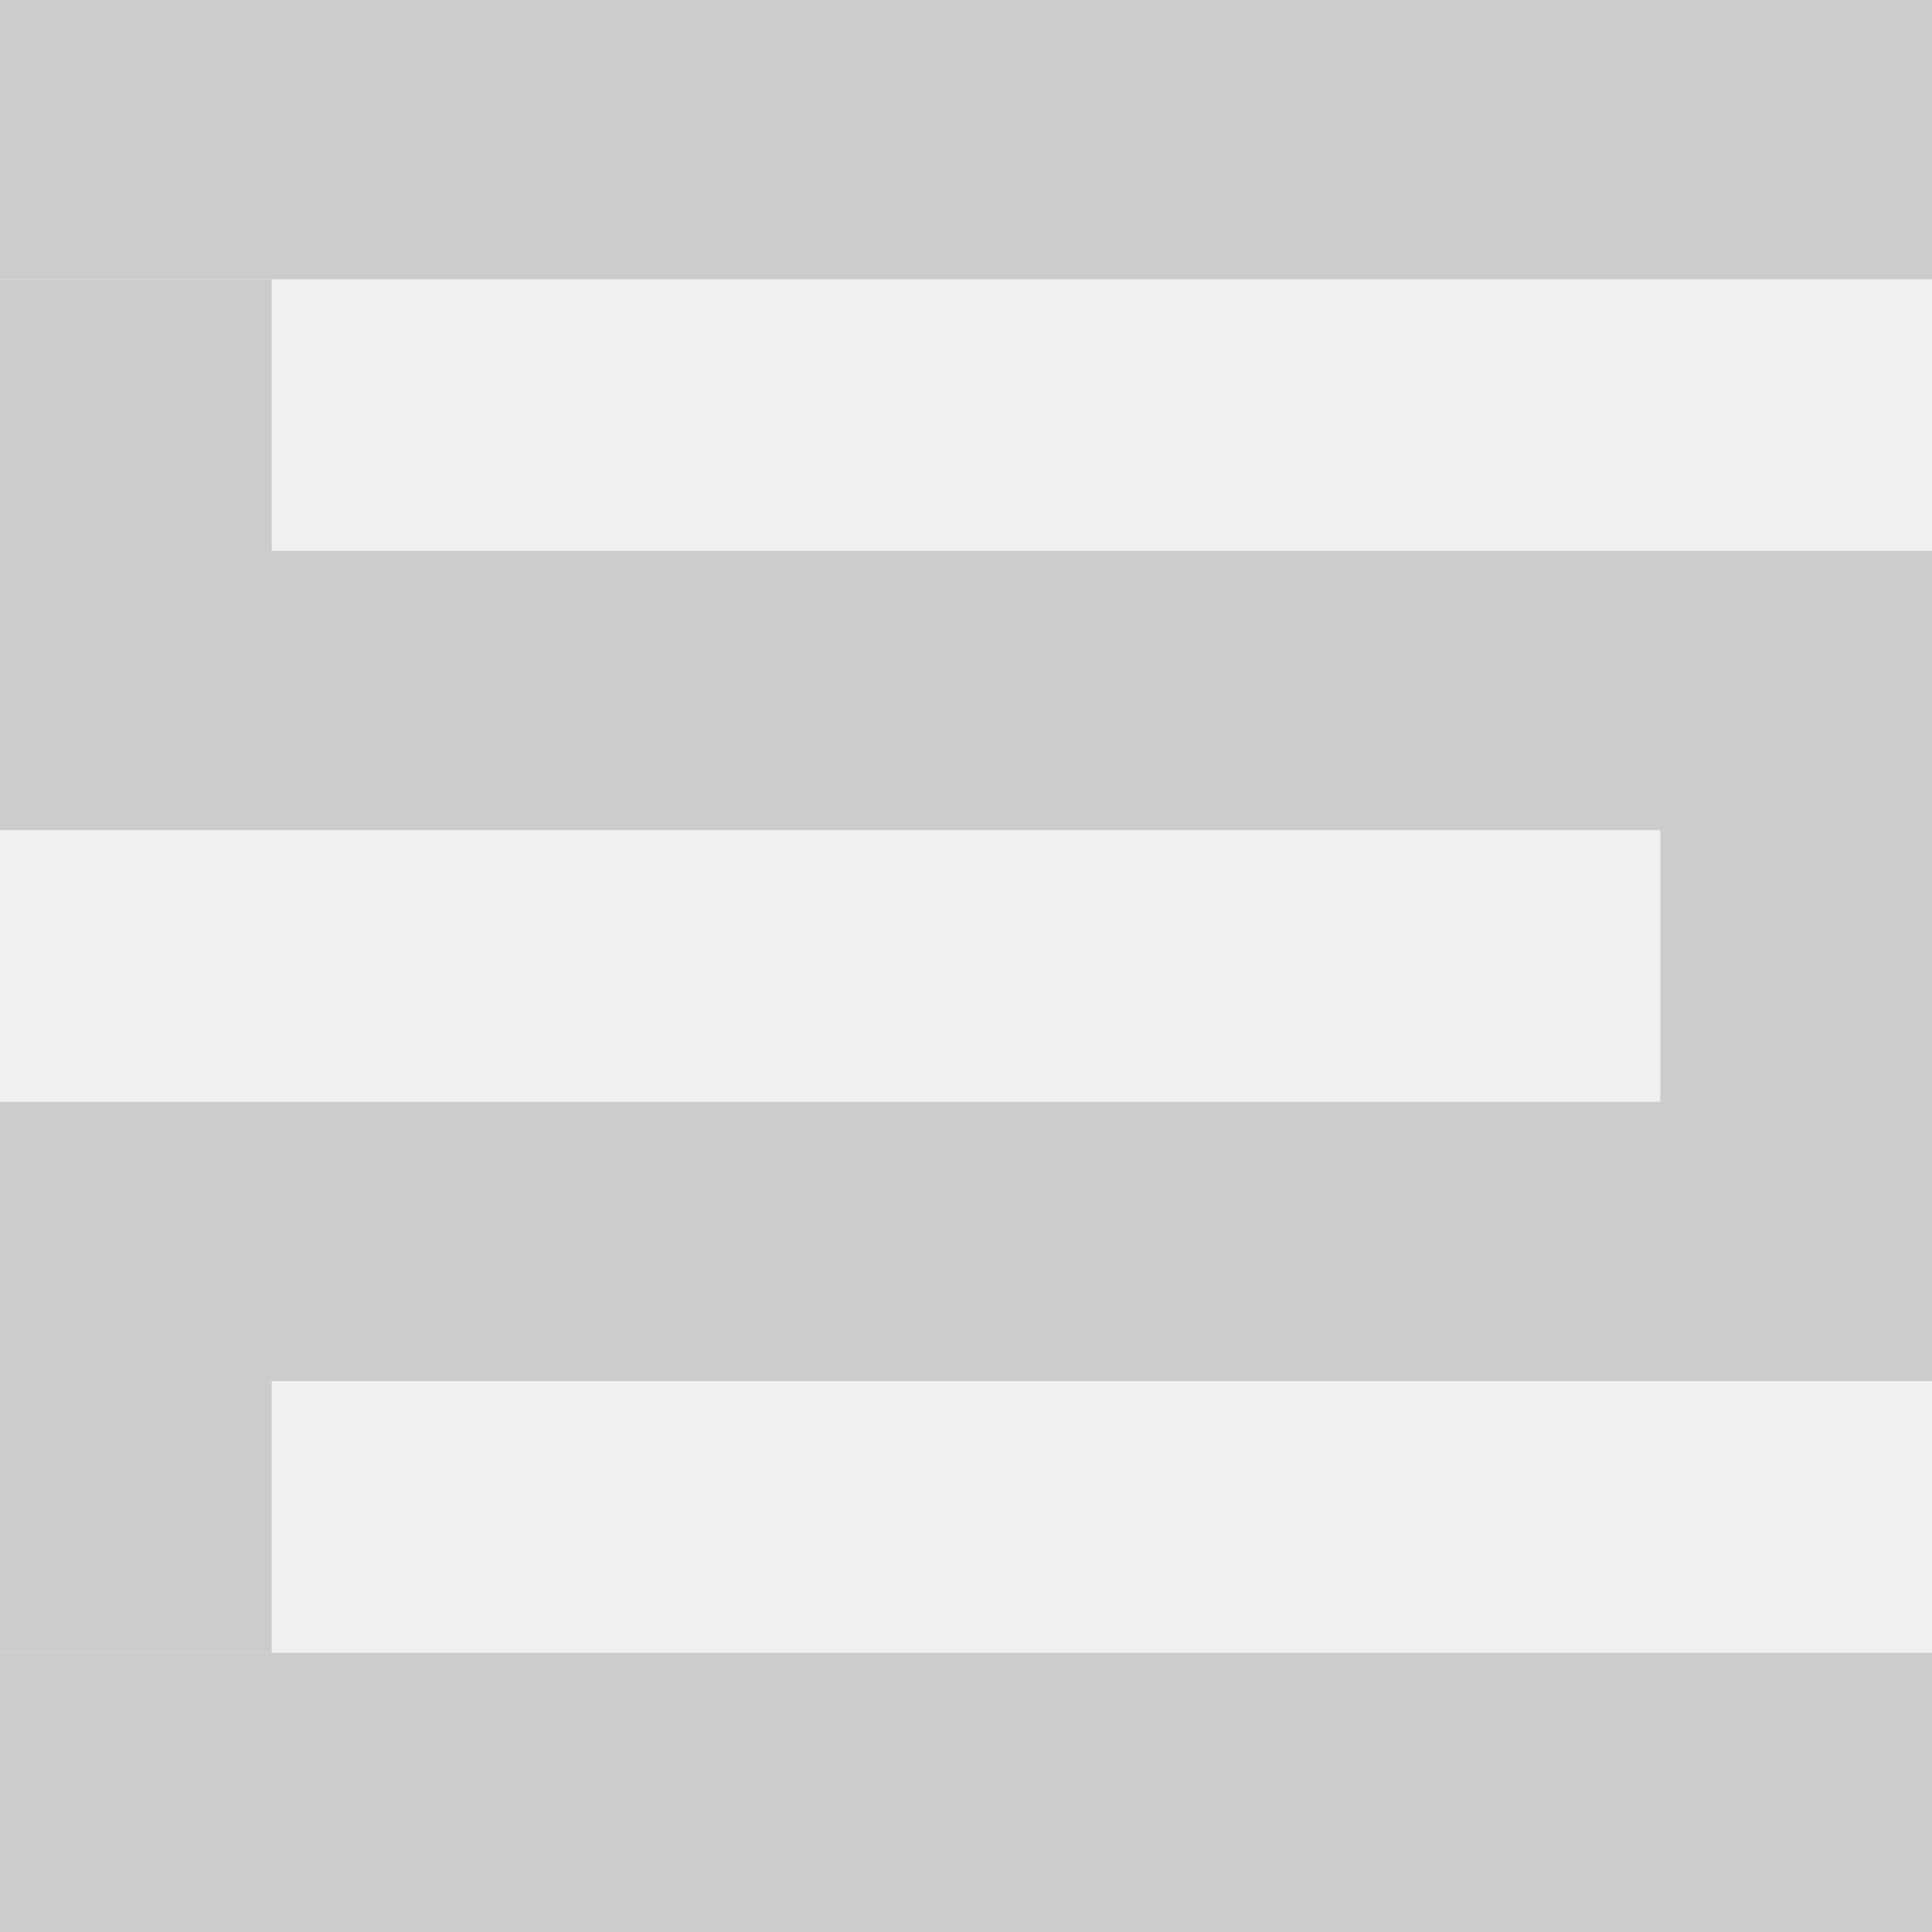
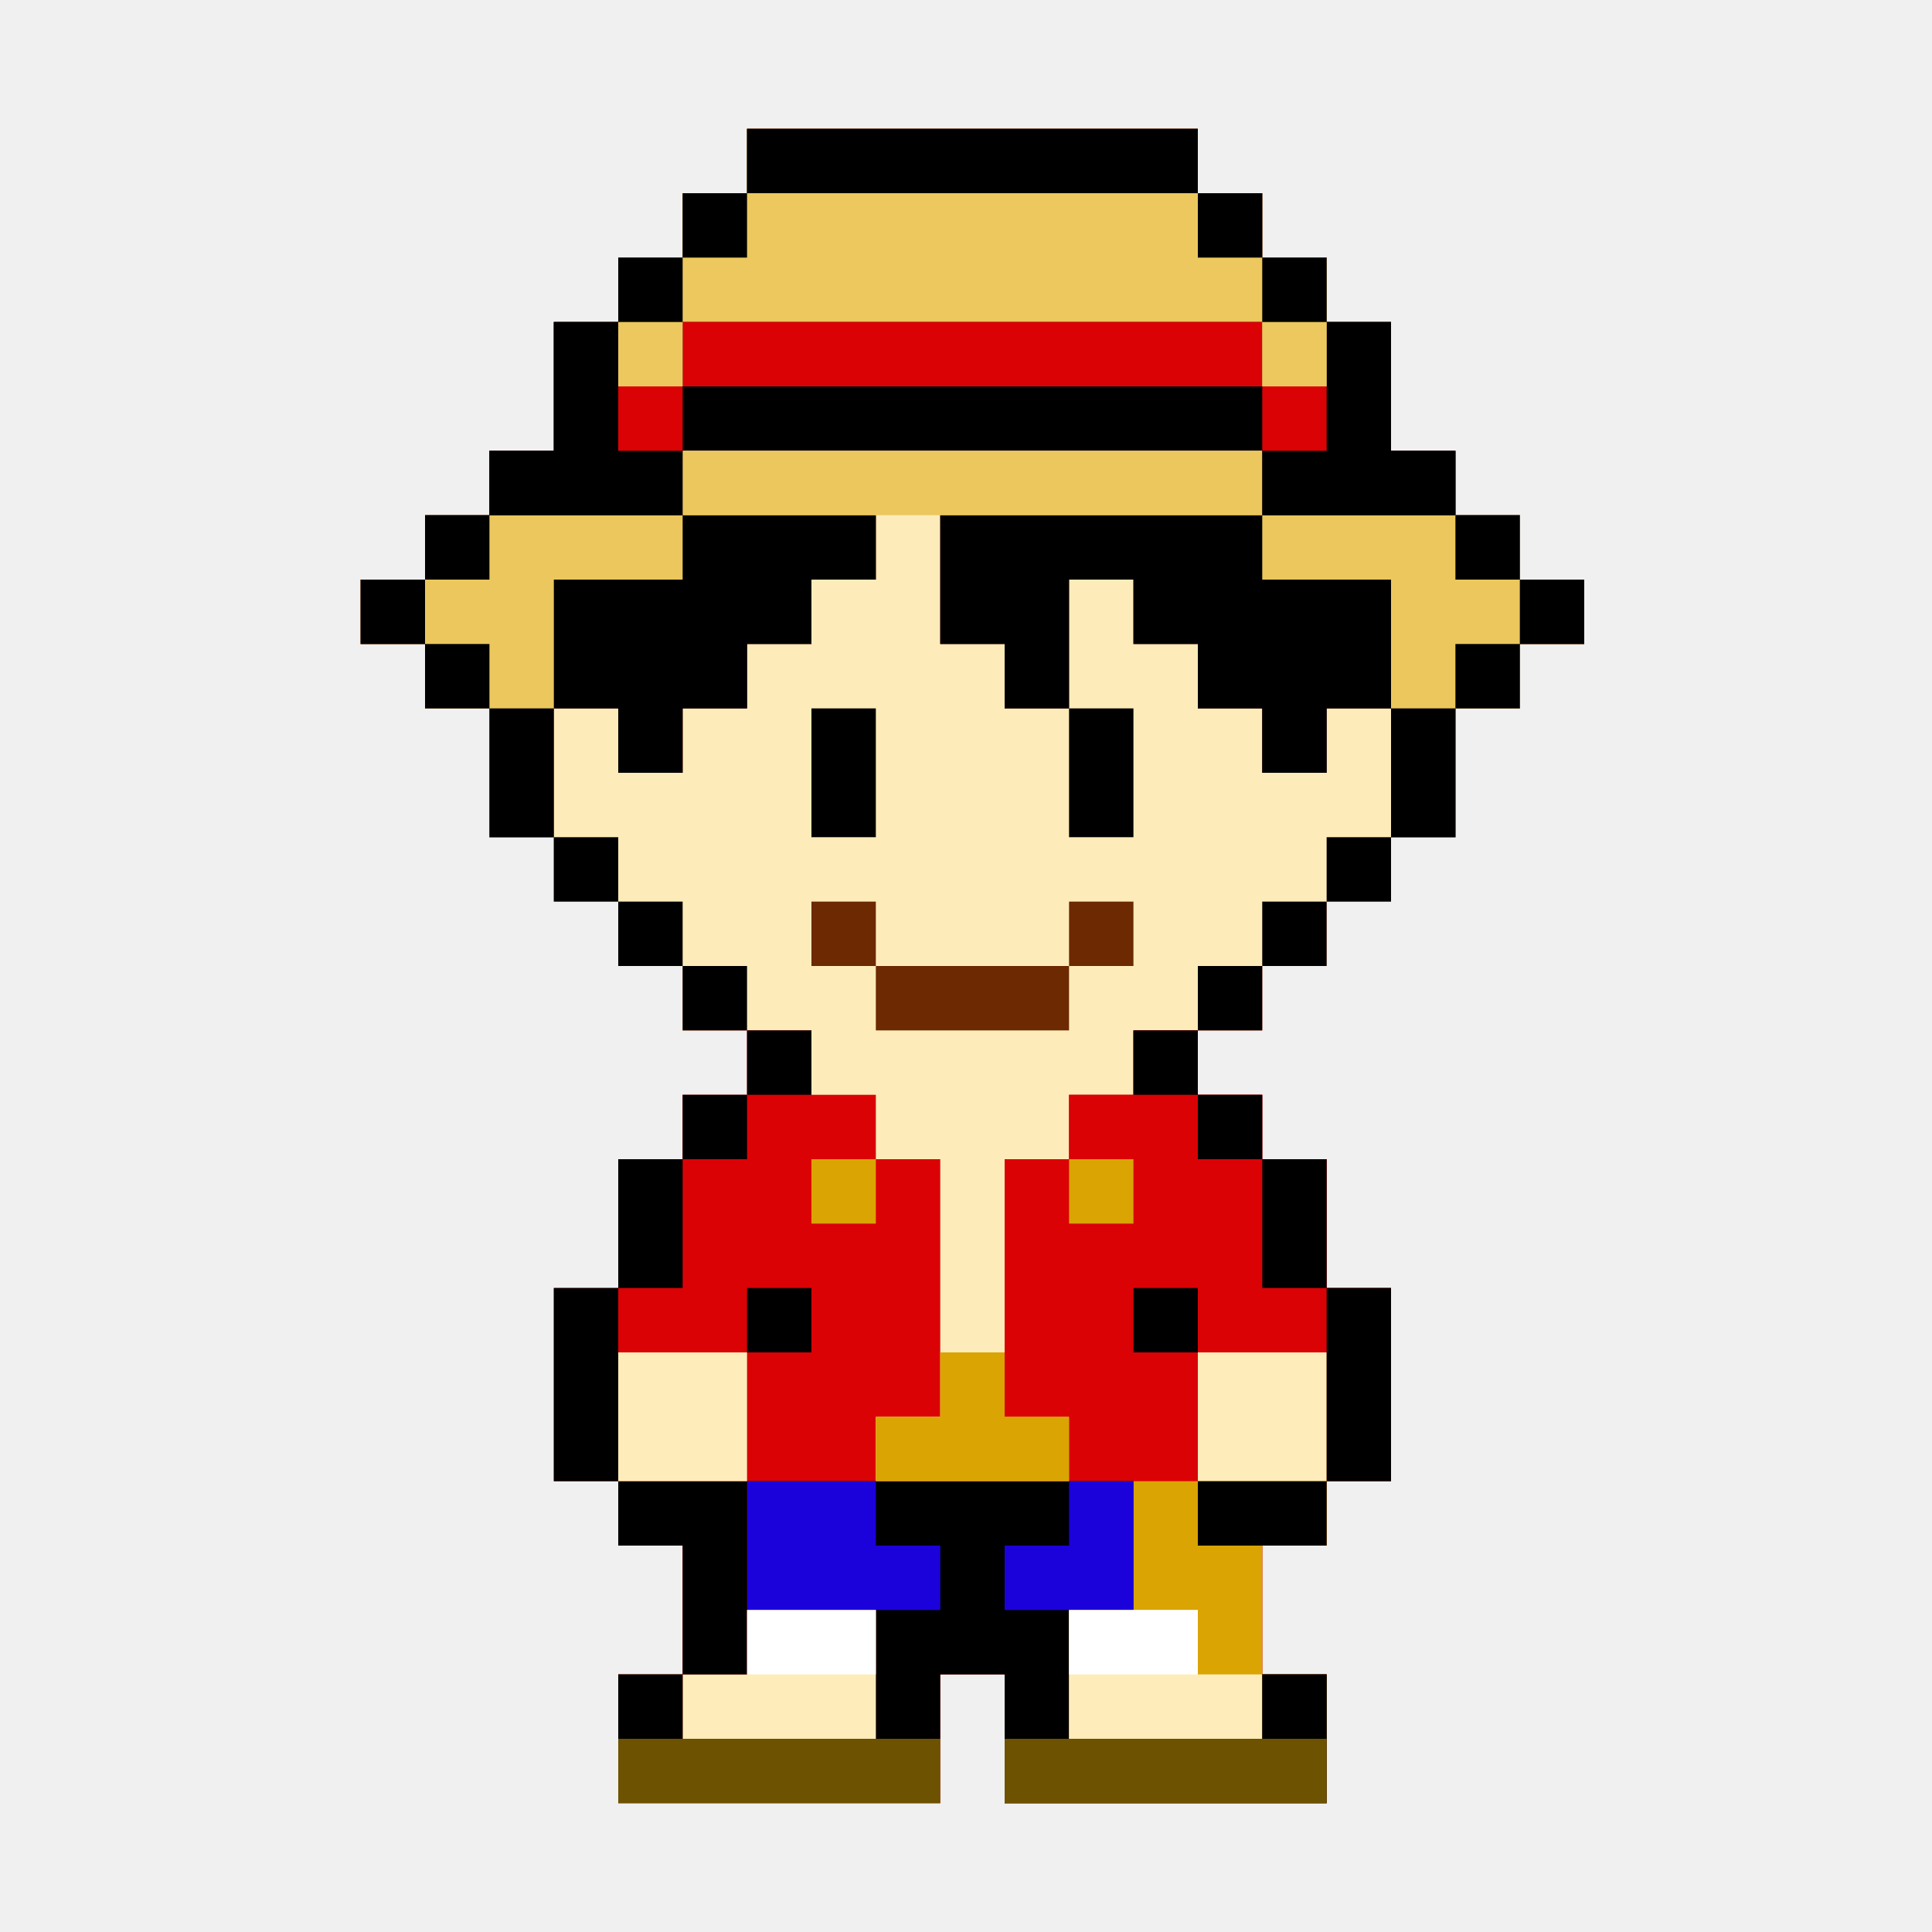
- <svg xmlns="http://www.w3.org/2000/svg" width="512" height="512" viewBox="0 0 512 512" fill="none">
-   <g clip-path="url(#clip0_271_118)">
-     <rect width="512" height="74" fill="#CCCCCC" />
-     <rect y="146" width="512" height="74" fill="#CCCCCC" />
-     <rect y="292" width="512" height="74" fill="#CCCCCC" />
-     <rect y="438" width="512" height="74" fill="#CCCCCC" />
-     <rect y="74" width="72" height="72" fill="#CCCCCC" />
-     <rect y="366" width="72" height="72" fill="#CCCCCC" />
-     <rect x="440" y="220" width="72" height="72" fill="#CCCCCC" />
-   </g>
-   <defs>
-     <clipPath id="clip0_271_118">
-       <rect width="512" height="512" fill="white" />
-     </clipPath>
-   </defs>
+ <svg xmlns="http://www.w3.org/2000/svg" id="svg" version="1.1" style="display: block;" viewBox="0 0 300 300">
+   <path d="M0 0 C23.1 0 46.2 0 70 0 C70 3.3 70 6.6 70 10 C73.3 10 76.6 10 80 10 C80 13.3 80 16.6 80 20 C83.3 20 86.6 20 90 20 C90 23.3 90 26.6 90 30 C93.3 30 96.6 30 100 30 C100 36.6 100 43.2 100 50 C103.3 50 106.6 50 110 50 C110 53.3 110 56.6 110 60 C113.3 60 116.6 60 120 60 C120 63.3 120 66.6 120 70 C123.3 70 126.6 70 130 70 C130 73.3 130 76.6 130 80 C126.7 80 123.4 80 120 80 C120 83.3 120 86.6 120 90 C116.7 90 113.4 90 110 90 C110 96.6 110 103.2 110 110 C106.7 110 103.4 110 100 110 C100 113.3 100 116.6 100 120 C96.7 120 93.4 120 90 120 C90 123.3 90 126.6 90 130 C86.7 130 83.4 130 80 130 C80 133.3 80 136.6 80 140 C76.7 140 73.4 140 70 140 C70 143.3 70 146.6 70 150 C73.3 150 76.6 150 80 150 C80 153.3 80 156.6 80 160 C83.3 160 86.6 160 90 160 C90 166.6 90 173.2 90 180 C93.3 180 96.6 180 100 180 C100 189.9 100 199.8 100 210 C96.7 210 93.4 210 90 210 C90 213.3 90 216.6 90 220 C86.7 220 83.4 220 80 220 C80 226.6 80 233.2 80 240 C83.3 240 86.6 240 90 240 C90 246.6 90 253.2 90 260 C73.5 260 57 260 40 260 C40 253.4 40 246.8 40 240 C36.7 240 33.4 240 30 240 C30 246.6 30 253.2 30 260 C13.5 260 -3 260 -20 260 C-20 253.4 -20 246.8 -20 240 C-16.7 240 -13.4 240 -10 240 C-10 233.4 -10 226.8 -10 220 C-13.3 220 -16.6 220 -20 220 C-20 216.7 -20 213.4 -20 210 C-23.3 210 -26.6 210 -30 210 C-30 200.1 -30 190.2 -30 180 C-26.7 180 -23.4 180 -20 180 C-20 173.4 -20 166.8 -20 160 C-16.7 160 -13.4 160 -10 160 C-10 156.7 -10 153.4 -10 150 C-6.7 150 -3.4 150 0 150 C0 146.7 0 143.4 0 140 C-3.3 140 -6.6 140 -10 140 C-10 136.7 -10 133.4 -10 130 C-13.3 130 -16.6 130 -20 130 C-20 126.7 -20 123.4 -20 120 C-23.3 120 -26.6 120 -30 120 C-30 116.7 -30 113.4 -30 110 C-33.3 110 -36.6 110 -40 110 C-40 103.4 -40 96.8 -40 90 C-43.3 90 -46.6 90 -50 90 C-50 86.7 -50 83.4 -50 80 C-53.3 80 -56.6 80 -60 80 C-60 76.7 -60 73.4 -60 70 C-56.7 70 -53.4 70 -50 70 C-50 66.7 -50 63.4 -50 60 C-46.7 60 -43.4 60 -40 60 C-40 56.7 -40 53.4 -40 50 C-36.7 50 -33.4 50 -30 50 C-30 43.4 -30 36.8 -30 30 C-26.7 30 -23.4 30 -20 30 C-20 26.7 -20 23.4 -20 20 C-16.7 20 -13.4 20 -10 20 C-10 16.7 -10 13.4 -10 10 C-6.7 10 -3.4 10 0 10 C0 6.7 0 3.4 0 0 Z " transform="translate(116,20)" style="fill: #DA0205;" />
+   <path d="M0 0 C23.1 0 46.2 0 70 0 C70 3.3 70 6.6 70 10 C73.3 10 76.6 10 80 10 C80 13.3 80 16.6 80 20 C83.3 20 86.6 20 90 20 C90 23.3 90 26.6 90 30 C93.3 30 96.6 30 100 30 C100 36.6 100 43.2 100 50 C103.3 50 106.6 50 110 50 C110 53.3 110 56.6 110 60 C113.3 60 116.6 60 120 60 C120 63.3 120 66.6 120 70 C123.3 70 126.6 70 130 70 C130 73.3 130 76.6 130 80 C126.7 80 123.4 80 120 80 C120 83.3 120 86.6 120 90 C116.7 90 113.4 90 110 90 C110 96.6 110 103.2 110 110 C106.7 110 103.4 110 100 110 C100 103.4 100 96.8 100 90 C96.7 90 93.4 90 90 90 C90 93.3 90 96.6 90 100 C86.7 100 83.4 100 80 100 C80 96.7 80 93.4 80 90 C76.7 90 73.4 90 70 90 C70 86.7 70 83.4 70 80 C66.7 80 63.4 80 60 80 C60 76.7 60 73.4 60 70 C56.7 70 53.4 70 50 70 C50 76.6 50 83.2 50 90 C46.7 90 43.4 90 40 90 C40 86.7 40 83.4 40 80 C36.7 80 33.4 80 30 80 C30 73.4 30 66.8 30 60 C46.5 60 63 60 80 60 C80 56.7 80 53.4 80 50 C50.3 50 20.6 50 -10 50 C-10 53.3 -10 56.6 -10 60 C-0.1 60 9.8 60 20 60 C20 63.3 20 66.6 20 70 C16.7 70 13.4 70 10 70 C10 73.3 10 76.6 10 80 C6.7 80 3.4 80 0 80 C0 83.3 0 86.6 0 90 C-3.3 90 -6.6 90 -10 90 C-10 93.3 -10 96.6 -10 100 C-13.3 100 -16.6 100 -20 100 C-20 96.7 -20 93.4 -20 90 C-23.3 90 -26.6 90 -30 90 C-30 96.6 -30 103.2 -30 110 C-33.3 110 -36.6 110 -40 110 C-40 103.4 -40 96.8 -40 90 C-43.3 90 -46.6 90 -50 90 C-50 86.7 -50 83.4 -50 80 C-53.3 80 -56.6 80 -60 80 C-60 76.7 -60 73.4 -60 70 C-56.7 70 -53.4 70 -50 70 C-50 66.7 -50 63.4 -50 60 C-46.7 60 -43.4 60 -40 60 C-40 56.7 -40 53.4 -40 50 C-36.7 50 -33.4 50 -30 50 C-30 43.4 -30 36.8 -30 30 C-26.7 30 -23.4 30 -20 30 C-20 26.7 -20 23.4 -20 20 C-16.7 20 -13.4 20 -10 20 C-10 16.7 -10 13.4 -10 10 C-6.7 10 -3.4 10 0 10 C0 6.7 0 3.4 0 0 Z " transform="translate(116,20)" style="fill: #000000;" />
+   <path d="M0 0 C29.7 0 59.4 0 90 0 C90 3.3 90 6.6 90 10 C73.5 10 57 10 40 10 C40 16.6 40 23.2 40 30 C43.3 30 46.6 30 50 30 C50 33.3 50 36.6 50 40 C53.3 40 56.6 40 60 40 C60 33.4 60 26.8 60 20 C63.3 20 66.6 20 70 20 C70 23.3 70 26.6 70 30 C73.3 30 76.6 30 80 30 C80 33.3 80 36.6 80 40 C83.3 40 86.6 40 90 40 C90 43.3 90 46.6 90 50 C93.3 50 96.6 50 100 50 C100 46.7 100 43.4 100 40 C103.3 40 106.6 40 110 40 C110 49.9 110 59.8 110 70 C106.7 70 103.4 70 100 70 C100 73.3 100 76.6 100 80 C96.7 80 93.4 80 90 80 C90 83.3 90 86.6 90 90 C83.4 90 76.8 90 70 90 C70 93.3 70 96.6 70 100 C66.7 100 63.4 100 60 100 C60 103.3 60 106.6 60 110 C56.7 110 53.4 110 50 110 C50 123.2 50 136.4 50 150 C53.3 150 56.6 150 60 150 C60 153.3 60 156.6 60 160 C50.1 160 40.2 160 30 160 C30 156.7 30 153.4 30 150 C33.3 150 36.6 150 40 150 C40 136.8 40 123.6 40 110 C36.7 110 33.4 110 30 110 C30 106.7 30 103.4 30 100 C26.7 100 23.4 100 20 100 C20 96.7 20 93.4 20 90 C13.4 90 6.8 90 0 90 C0 86.7 0 83.4 0 80 C-3.3 80 -6.6 80 -10 80 C-10 76.7 -10 73.4 -10 70 C-13.3 70 -16.6 70 -20 70 C-20 60.1 -20 50.2 -20 40 C-16.7 40 -13.4 40 -10 40 C-10 43.3 -10 46.6 -10 50 C-6.7 50 -3.4 50 0 50 C0 46.7 0 43.4 0 40 C3.3 40 6.6 40 10 40 C10 36.7 10 33.4 10 30 C13.3 30 16.6 30 20 30 C20 26.7 20 23.4 20 20 C23.3 20 26.6 20 30 20 C30 16.7 30 13.4 30 10 C20.1 10 10.2 10 0 10 C0 6.7 0 3.4 0 0 Z " transform="translate(106,70)" style="fill: #FDECB9;" />
+   <path d="M0 0 C3.3 0 6.6 0 10 0 C10 3.3 10 6.6 10 10 C13.3 10 16.6 10 20 10 C20 13.3 20 16.6 20 20 C23.3 20 26.6 20 30 20 C30 26.6 30 33.2 30 40 C33.3 40 36.6 40 40 40 C40 49.9 40 59.8 40 70 C36.7 70 33.4 70 30 70 C30 73.3 30 76.6 30 80 C26.7 80 23.4 80 20 80 C20 89.9 20 99.8 20 110 C10.1 110 0.2 110 -10 110 C-10 103.4 -10 96.8 -10 90 C-6.7 90 -3.4 90 0 90 C0 83.4 0 76.8 0 70 C-3.3 70 -6.6 70 -10 70 C-10 66.7 -10 63.4 -10 60 C-13.3 60 -16.6 60 -20 60 C-20 46.8 -20 33.6 -20 20 C-16.7 20 -13.4 20 -10 20 C-10 16.7 -10 13.4 -10 10 C-6.7 10 -3.4 10 0 10 C0 6.7 0 3.4 0 0 Z " transform="translate(176,160)" style="fill: #DA0205;" />
+   <path d="M0 0 C23.1 0 46.2 0 70 0 C70 3.3 70 6.6 70 10 C73.3 10 76.6 10 80 10 C80 13.3 80 16.6 80 20 C83.3 20 86.6 20 90 20 C90 26.6 90 33.2 90 40 C86.7 40 83.4 40 80 40 C80 36.7 80 33.4 80 30 C50.3 30 20.6 30 -10 30 C-10 33.3 -10 36.6 -10 40 C-13.3 40 -16.6 40 -20 40 C-20 33.4 -20 26.8 -20 20 C-16.7 20 -13.4 20 -10 20 C-10 16.7 -10 13.4 -10 10 C-6.7 10 -3.4 10 0 10 C0 6.7 0 3.4 0 0 Z " transform="translate(116,20)" style="fill: #ECC85E;" />
+   <path d="M0 0 C19.8 0 39.6 0 60 0 C60 6.6 60 13.2 60 20 C56.7 20 53.4 20 50 20 C50 26.6 50 33.2 50 40 C59.9 40 69.8 40 80 40 C80 36.7 80 33.4 80 30 C83.3 30 86.6 30 90 30 C90 36.6 90 43.2 90 50 C73.5 50 57 50 40 50 C40 43.4 40 36.8 40 30 C36.7 30 33.4 30 30 30 C30 33.3 30 36.6 30 40 C26.7 40 23.4 40 20 40 C20 33.4 20 26.8 20 20 C13.4 20 6.8 20 0 20 C0 13.4 0 6.8 0 0 Z " transform="translate(116,230)" style="fill: #000000;" />
+   <path d="M0 0 C16.5 0 33 0 50 0 C50 3.3 50 6.6 50 10 C56.6 10 63.2 10 70 10 C70 16.6 70 23.2 70 30 C66.7 30 63.4 30 60 30 C60 33.3 60 36.6 60 40 C56.7 40 53.4 40 50 40 C50 36.7 50 33.4 50 30 C46.7 30 43.4 30 40 30 C40 26.7 40 23.4 40 20 C36.7 20 33.4 20 30 20 C30 16.7 30 13.4 30 10 C26.7 10 23.4 10 20 10 C20 16.6 20 23.2 20 30 C16.7 30 13.4 30 10 30 C10 26.7 10 23.4 10 20 C6.7 20 3.4 20 0 20 C0 13.4 0 6.8 0 0 Z " transform="translate(146,80)" style="fill: #000000;" />
+   <path d="M0 0 C6.6 0 13.2 0 20 0 C20 9.9 20 19.8 20 30 C16.7 30 13.4 30 10 30 C10 39.9 10 49.8 10 60 C0.1 60 -9.8 60 -20 60 C-20 53.4 -20 46.8 -20 40 C-16.7 40 -13.4 40 -10 40 C-10 33.4 -10 26.8 -10 20 C-6.7 20 -3.4 20 0 20 C0 13.4 0 6.8 0 0 Z " transform="translate(186,210)" style="fill: #DAA402;" />
+   <path d="M0 0 C13.2 0 26.4 0 40 0 C40 3.3 40 6.6 40 10 C43.3 10 46.6 10 50 10 C50 13.3 50 16.6 50 20 C46.7 20 43.4 20 40 20 C40 23.3 40 26.6 40 30 C36.7 30 33.4 30 30 30 C30 36.6 30 43.2 30 50 C26.7 50 23.4 50 20 50 C20 36.8 20 23.6 20 10 C13.4 10 6.8 10 0 10 C0 6.7 0 3.4 0 0 Z " transform="translate(196,80)" style="fill: #EBC75D;" />
+   <path d="M0 0 C9.9 0 19.8 0 30 0 C30 3.3 30 6.6 30 10 C26.7 10 23.4 10 20 10 C20 13.3 20 16.6 20 20 C16.7 20 13.4 20 10 20 C10 23.3 10 26.6 10 30 C6.7 30 3.4 30 0 30 C0 33.3 0 36.6 0 40 C-3.3 40 -6.6 40 -10 40 C-10 36.7 -10 33.4 -10 30 C-13.3 30 -16.6 30 -20 30 C-20 23.4 -20 16.8 -20 10 C-13.4 10 -6.8 10 0 10 C0 6.7 0 3.4 0 0 Z " transform="translate(106,80)" style="fill: #000000;" />
+   <path d="M0 0 C13.2 0 26.4 0 40 0 C40 3.3 40 6.6 40 10 C33.4 10 26.8 10 20 10 C20 23.2 20 36.4 20 50 C16.7 50 13.4 50 10 50 C10 43.4 10 36.8 10 30 C6.7 30 3.4 30 0 30 C0 26.7 0 23.4 0 20 C-3.3 20 -6.6 20 -10 20 C-10 16.7 -10 13.4 -10 10 C-6.7 10 -3.4 10 0 10 C0 6.7 0 3.4 0 0 Z " transform="translate(66,80)" style="fill: #EBC75D;" />
+   <path d="M0 0 C29.7 0 59.4 0 90 0 C90 3.3 90 6.6 90 10 C60.3 10 30.6 10 0 10 C0 6.7 0 3.4 0 0 Z " transform="translate(106,70)" style="fill: #EBC75D;" />
+   <path d="M0 0 C29.7 0 59.4 0 90 0 C90 3.3 90 6.6 90 10 C60.3 10 30.6 10 0 10 C0 6.7 0 3.4 0 0 Z " transform="translate(106,50)" style="fill: #DA0205;" />
+   <path d="M0 0 C23.1 0 46.2 0 70 0 C70 3.3 70 6.6 70 10 C46.9 10 23.8 10 0 10 C0 6.7 0 3.4 0 0 Z " transform="translate(116,20)" style="fill: #000000;" />
+   <path d="M0 0 C3.3 0 6.6 0 10 0 C10 6.6 10 13.2 10 20 C-6.5 20 -23 20 -40 20 C-40 16.7 -40 13.4 -40 10 C-26.8 10 -13.6 10 0 10 C0 6.7 0 3.4 0 0 Z " transform="translate(196,260)" style="fill: #6D5201;" />
+   <path d="M0 0 C3.3 0 6.6 0 10 0 C10 3.3 10 6.6 10 10 C23.2 10 36.4 10 50 10 C50 13.3 50 16.6 50 20 C33.5 20 17 20 0 20 C0 13.4 0 6.8 0 0 Z " transform="translate(96,260)" style="fill: #6D5201;" />
+   <path d="M0 0 C3.3 0 6.6 0 10 0 C10 6.6 10 13.2 10 20 C13.3 20 16.6 20 20 20 C20 23.3 20 26.6 20 30 C10.1 30 0.2 30 -10 30 C-10 23.4 -10 16.8 -10 10 C-6.7 10 -3.4 10 0 10 C0 6.7 0 3.4 0 0 Z " transform="translate(206,50)" style="fill: #000000;" />
+   <path d="M0 0 C3.3 0 6.6 0 10 0 C10 3.3 10 6.6 10 10 C13.3 10 16.6 10 20 10 C20 16.6 20 23.2 20 30 C10.1 30 0.2 30 -10 30 C-10 26.7 -10 23.4 -10 20 C-6.7 20 -3.4 20 0 20 C0 13.4 0 6.8 0 0 Z " transform="translate(86,50)" style="fill: #000000;" />
+   <path d="M0 0 C6.6 0 13.2 0 20 0 C20 3.3 20 6.6 20 10 C23.3 10 26.6 10 30 10 C30 13.3 30 16.6 30 20 C20.1 20 10.2 20 0 20 C0 13.4 0 6.8 0 0 Z " transform="translate(166,250)" style="fill: #FEEDBA;" />
+   <path d="M0 0 C6.6 0 13.2 0 20 0 C20 6.6 20 13.2 20 20 C10.1 20 0.2 20 -10 20 C-10 16.7 -10 13.4 -10 10 C-6.7 10 -3.4 10 0 10 C0 6.7 0 3.4 0 0 Z " transform="translate(116,250)" style="fill: #FEEDBA;" />
+   <path d="M0 0 C6.6 0 13.2 0 20 0 C20 3.3 20 6.6 20 10 C23.3 10 26.6 10 30 10 C30 13.3 30 16.6 30 20 C20.1 20 10.2 20 0 20 C0 13.4 0 6.8 0 0 Z " transform="translate(116,230)" style="fill: #1B02DA;" />
+   <path d="M0 0 C6.6 0 13.2 0 20 0 C20 9.9 20 19.8 20 30 C16.7 30 13.4 30 10 30 C10 23.4 10 16.8 10 10 C6.7 10 3.4 10 0 10 C0 6.7 0 3.4 0 0 Z " transform="translate(96,230)" style="fill: #000000;" />
+   <path d="M0 0 C6.6 0 13.2 0 20 0 C20 6.6 20 13.2 20 20 C13.4 20 6.8 20 0 20 C0 13.4 0 6.8 0 0 Z " transform="translate(186,210)" style="fill: #FEEDBA;" />
+   <path d="M0 0 C3.3 0 6.6 0 10 0 C10 3.3 10 6.6 10 10 C13.3 10 16.6 10 20 10 C20 13.3 20 16.6 20 20 C10.1 20 0.2 20 -10 20 C-10 16.7 -10 13.4 -10 10 C-6.7 10 -3.4 10 0 10 C0 6.7 0 3.4 0 0 Z " transform="translate(146,210)" style="fill: #DAA402;" />
+   <path d="M0 0 C6.6 0 13.2 0 20 0 C20 6.6 20 13.2 20 20 C13.4 20 6.8 20 0 20 C0 13.4 0 6.8 0 0 Z " transform="translate(96,210)" style="fill: #FEEDBA;" />
+   <path d="M0 0 C3.3 0 6.6 0 10 0 C10 6.6 10 13.2 10 20 C3.4 20 -3.2 20 -10 20 C-10 16.7 -10 13.4 -10 10 C-6.7 10 -3.4 10 0 10 C0 6.7 0 3.4 0 0 Z " transform="translate(166,230)" style="fill: #1B02DA;" />
+   <path d="M0 0 C3.3 0 6.6 0 10 0 C10 9.9 10 19.8 10 30 C6.7 30 3.4 30 0 30 C0 20.1 0 10.2 0 0 Z " transform="translate(206,200)" style="fill: #000000;" />
+   <path d="M0 0 C3.3 0 6.6 0 10 0 C10 9.9 10 19.8 10 30 C6.7 30 3.4 30 0 30 C0 20.1 0 10.2 0 0 Z " transform="translate(86,200)" style="fill: #000000;" />
+   <path d="M0 0 C9.9 0 19.8 0 30 0 C30 3.3 30 6.6 30 10 C20.1 10 10.2 10 0 10 C0 6.7 0 3.4 0 0 Z " transform="translate(136,150)" style="fill: #6D2901;" />
+   <path d="M0 0 C6.6 0 13.2 0 20 0 C20 3.3 20 6.6 20 10 C13.4 10 6.8 10 0 10 C0 6.7 0 3.4 0 0 Z " transform="translate(166,250)" style="fill: #FFFFFF;" />
+   <path d="M0 0 C6.6 0 13.2 0 20 0 C20 3.3 20 6.6 20 10 C13.4 10 6.8 10 0 10 C0 6.7 0 3.4 0 0 Z " transform="translate(116,250)" style="fill: #FFFFFF;" />
+   <path d="M0 0 C6.6 0 13.2 0 20 0 C20 3.3 20 6.6 20 10 C13.4 10 6.8 10 0 10 C0 6.7 0 3.4 0 0 Z " transform="translate(186,230)" style="fill: #000000;" />
+   <path d="M0 0 C3.3 0 6.6 0 10 0 C10 6.6 10 13.2 10 20 C6.7 20 3.4 20 0 20 C0 13.4 0 6.8 0 0 Z " transform="translate(196,180)" style="fill: #000000;" />
+   <path d="M0 0 C3.3 0 6.6 0 10 0 C10 6.6 10 13.2 10 20 C6.7 20 3.4 20 0 20 C0 13.4 0 6.8 0 0 Z " transform="translate(96,180)" style="fill: #000000;" />
+   <path d="M0 0 C3.3 0 6.6 0 10 0 C10 6.6 10 13.2 10 20 C6.7 20 3.4 20 0 20 C0 13.4 0 6.8 0 0 Z " transform="translate(216,110)" style="fill: #000000;" />
+   <path d="M0 0 C3.3 0 6.6 0 10 0 C10 6.6 10 13.2 10 20 C6.7 20 3.4 20 0 20 C0 13.4 0 6.8 0 0 Z " transform="translate(166,110)" style="fill: #000000;" />
+   <path d="M0 0 C3.3 0 6.6 0 10 0 C10 6.6 10 13.2 10 20 C6.7 20 3.4 20 0 20 C0 13.4 0 6.8 0 0 Z " transform="translate(126,110)" style="fill: #000000;" />
+   <path d="M0 0 C3.3 0 6.6 0 10 0 C10 6.6 10 13.2 10 20 C6.7 20 3.4 20 0 20 C0 13.4 0 6.8 0 0 Z " transform="translate(76,110)" style="fill: #000000;" />
+   <path d="M0 0 C3.3 0 6.6 0 10 0 C10 3.3 10 6.6 10 10 C6.7 10 3.4 10 0 10 C0 6.7 0 3.4 0 0 Z " transform="translate(196,260)" style="fill: #000000;" />
+   <path d="M0 0 C3.3 0 6.6 0 10 0 C10 3.3 10 6.6 10 10 C6.7 10 3.4 10 0 10 C0 6.7 0 3.4 0 0 Z " transform="translate(96,260)" style="fill: #000000;" />
+   <path d="M0 0 C3.3 0 6.6 0 10 0 C10 3.3 10 6.6 10 10 C6.7 10 3.4 10 0 10 C0 6.7 0 3.4 0 0 Z " transform="translate(176,200)" style="fill: #000000;" />
+   <path d="M0 0 C3.3 0 6.6 0 10 0 C10 3.3 10 6.6 10 10 C6.7 10 3.4 10 0 10 C0 6.7 0 3.4 0 0 Z " transform="translate(116,200)" style="fill: #000000;" />
+   <path d="M0 0 C3.3 0 6.6 0 10 0 C10 3.3 10 6.6 10 10 C6.7 10 3.4 10 0 10 C0 6.7 0 3.4 0 0 Z " transform="translate(166,180)" style="fill: #DAA402;" />
+   <path d="M0 0 C3.3 0 6.6 0 10 0 C10 3.3 10 6.6 10 10 C6.7 10 3.4 10 0 10 C0 6.7 0 3.4 0 0 Z " transform="translate(126,180)" style="fill: #DAA402;" />
+   <path d="M0 0 C3.3 0 6.6 0 10 0 C10 3.3 10 6.6 10 10 C6.7 10 3.4 10 0 10 C0 6.7 0 3.4 0 0 Z " transform="translate(186,170)" style="fill: #000000;" />
+   <path d="M0 0 C3.3 0 6.6 0 10 0 C10 3.3 10 6.6 10 10 C6.7 10 3.4 10 0 10 C0 6.7 0 3.4 0 0 Z " transform="translate(106,170)" style="fill: #000000;" />
+   <path d="M0 0 C3.3 0 6.6 0 10 0 C10 3.3 10 6.6 10 10 C6.7 10 3.4 10 0 10 C0 6.7 0 3.4 0 0 Z " transform="translate(176,160)" style="fill: #000000;" />
+   <path d="M0 0 C3.3 0 6.6 0 10 0 C10 3.3 10 6.6 10 10 C6.7 10 3.4 10 0 10 C0 6.7 0 3.4 0 0 Z " transform="translate(116,160)" style="fill: #000000;" />
+   <path d="M0 0 C3.3 0 6.6 0 10 0 C10 3.3 10 6.6 10 10 C6.7 10 3.4 10 0 10 C0 6.7 0 3.4 0 0 Z " transform="translate(186,150)" style="fill: #000000;" />
+   <path d="M0 0 C3.3 0 6.6 0 10 0 C10 3.3 10 6.6 10 10 C6.7 10 3.4 10 0 10 C0 6.7 0 3.4 0 0 Z " transform="translate(106,150)" style="fill: #000000;" />
+   <path d="M0 0 C3.3 0 6.6 0 10 0 C10 3.3 10 6.6 10 10 C6.7 10 3.4 10 0 10 C0 6.7 0 3.4 0 0 Z " transform="translate(196,140)" style="fill: #000000;" />
+   <path d="M0 0 C3.3 0 6.6 0 10 0 C10 3.3 10 6.6 10 10 C6.7 10 3.4 10 0 10 C0 6.7 0 3.4 0 0 Z " transform="translate(166,140)" style="fill: #6D2901;" />
+   <path d="M0 0 C3.3 0 6.6 0 10 0 C10 3.3 10 6.6 10 10 C6.7 10 3.4 10 0 10 C0 6.7 0 3.4 0 0 Z " transform="translate(126,140)" style="fill: #6D2901;" />
+   <path d="M0 0 C3.3 0 6.6 0 10 0 C10 3.3 10 6.6 10 10 C6.7 10 3.4 10 0 10 C0 6.7 0 3.4 0 0 Z " transform="translate(96,140)" style="fill: #000000;" />
+   <path d="M0 0 C3.3 0 6.6 0 10 0 C10 3.3 10 6.6 10 10 C6.7 10 3.4 10 0 10 C0 6.7 0 3.4 0 0 Z " transform="translate(206,130)" style="fill: #000000;" />
+   <path d="M0 0 C3.3 0 6.6 0 10 0 C10 3.3 10 6.6 10 10 C6.7 10 3.4 10 0 10 C0 6.7 0 3.4 0 0 Z " transform="translate(86,130)" style="fill: #000000;" />
+   <path d="M0 0 C3.3 0 6.6 0 10 0 C10 3.3 10 6.6 10 10 C6.7 10 3.4 10 0 10 C0 6.7 0 3.4 0 0 Z " transform="translate(226,100)" style="fill: #000000;" />
+   <path d="M0 0 C3.3 0 6.6 0 10 0 C10 3.3 10 6.6 10 10 C6.7 10 3.4 10 0 10 C0 6.7 0 3.4 0 0 Z " transform="translate(66,100)" style="fill: #000000;" />
+   <path d="M0 0 C3.3 0 6.6 0 10 0 C10 3.3 10 6.6 10 10 C6.7 10 3.4 10 0 10 C0 6.7 0 3.4 0 0 Z " transform="translate(236,90)" style="fill: #000000;" />
+   <path d="M0 0 C3.3 0 6.6 0 10 0 C10 3.3 10 6.6 10 10 C6.7 10 3.4 10 0 10 C0 6.7 0 3.4 0 0 Z " transform="translate(56,90)" style="fill: #000000;" />
+   <path d="M0 0 C3.3 0 6.6 0 10 0 C10 3.3 10 6.6 10 10 C6.7 10 3.4 10 0 10 C0 6.7 0 3.4 0 0 Z " transform="translate(226,80)" style="fill: #000000;" />
+   <path d="M0 0 C3.3 0 6.6 0 10 0 C10 3.3 10 6.6 10 10 C6.7 10 3.4 10 0 10 C0 6.7 0 3.4 0 0 Z " transform="translate(66,80)" style="fill: #000000;" />
+   <path d="M0 0 C3.3 0 6.6 0 10 0 C10 3.3 10 6.6 10 10 C6.7 10 3.4 10 0 10 C0 6.7 0 3.4 0 0 Z " transform="translate(196,60)" style="fill: #DA0205;" />
+   <path d="M0 0 C3.3 0 6.6 0 10 0 C10 3.3 10 6.6 10 10 C6.7 10 3.4 10 0 10 C0 6.7 0 3.4 0 0 Z " transform="translate(96,60)" style="fill: #DA0205;" />
+   <path d="M0 0 C3.3 0 6.6 0 10 0 C10 3.3 10 6.6 10 10 C6.7 10 3.4 10 0 10 C0 6.7 0 3.4 0 0 Z " transform="translate(196,50)" style="fill: #ECC85E;" />
+   <path d="M0 0 C3.3 0 6.6 0 10 0 C10 3.3 10 6.6 10 10 C6.7 10 3.4 10 0 10 C0 6.7 0 3.4 0 0 Z " transform="translate(96,50)" style="fill: #ECC85E;" />
+   <path d="M0 0 C3.3 0 6.6 0 10 0 C10 3.3 10 6.6 10 10 C6.7 10 3.4 10 0 10 C0 6.7 0 3.4 0 0 Z " transform="translate(196,40)" style="fill: #000000;" />
+   <path d="M0 0 C3.3 0 6.6 0 10 0 C10 3.3 10 6.6 10 10 C6.7 10 3.4 10 0 10 C0 6.7 0 3.4 0 0 Z " transform="translate(96,40)" style="fill: #000000;" />
+   <path d="M0 0 C3.3 0 6.6 0 10 0 C10 3.3 10 6.6 10 10 C6.7 10 3.4 10 0 10 C0 6.7 0 3.4 0 0 Z " transform="translate(186,30)" style="fill: #000000;" />
+   <path d="M0 0 C3.3 0 6.6 0 10 0 C10 3.3 10 6.6 10 10 C6.7 10 3.4 10 0 10 C0 6.7 0 3.4 0 0 Z " transform="translate(106,30)" style="fill: #000000;" />
</svg>
